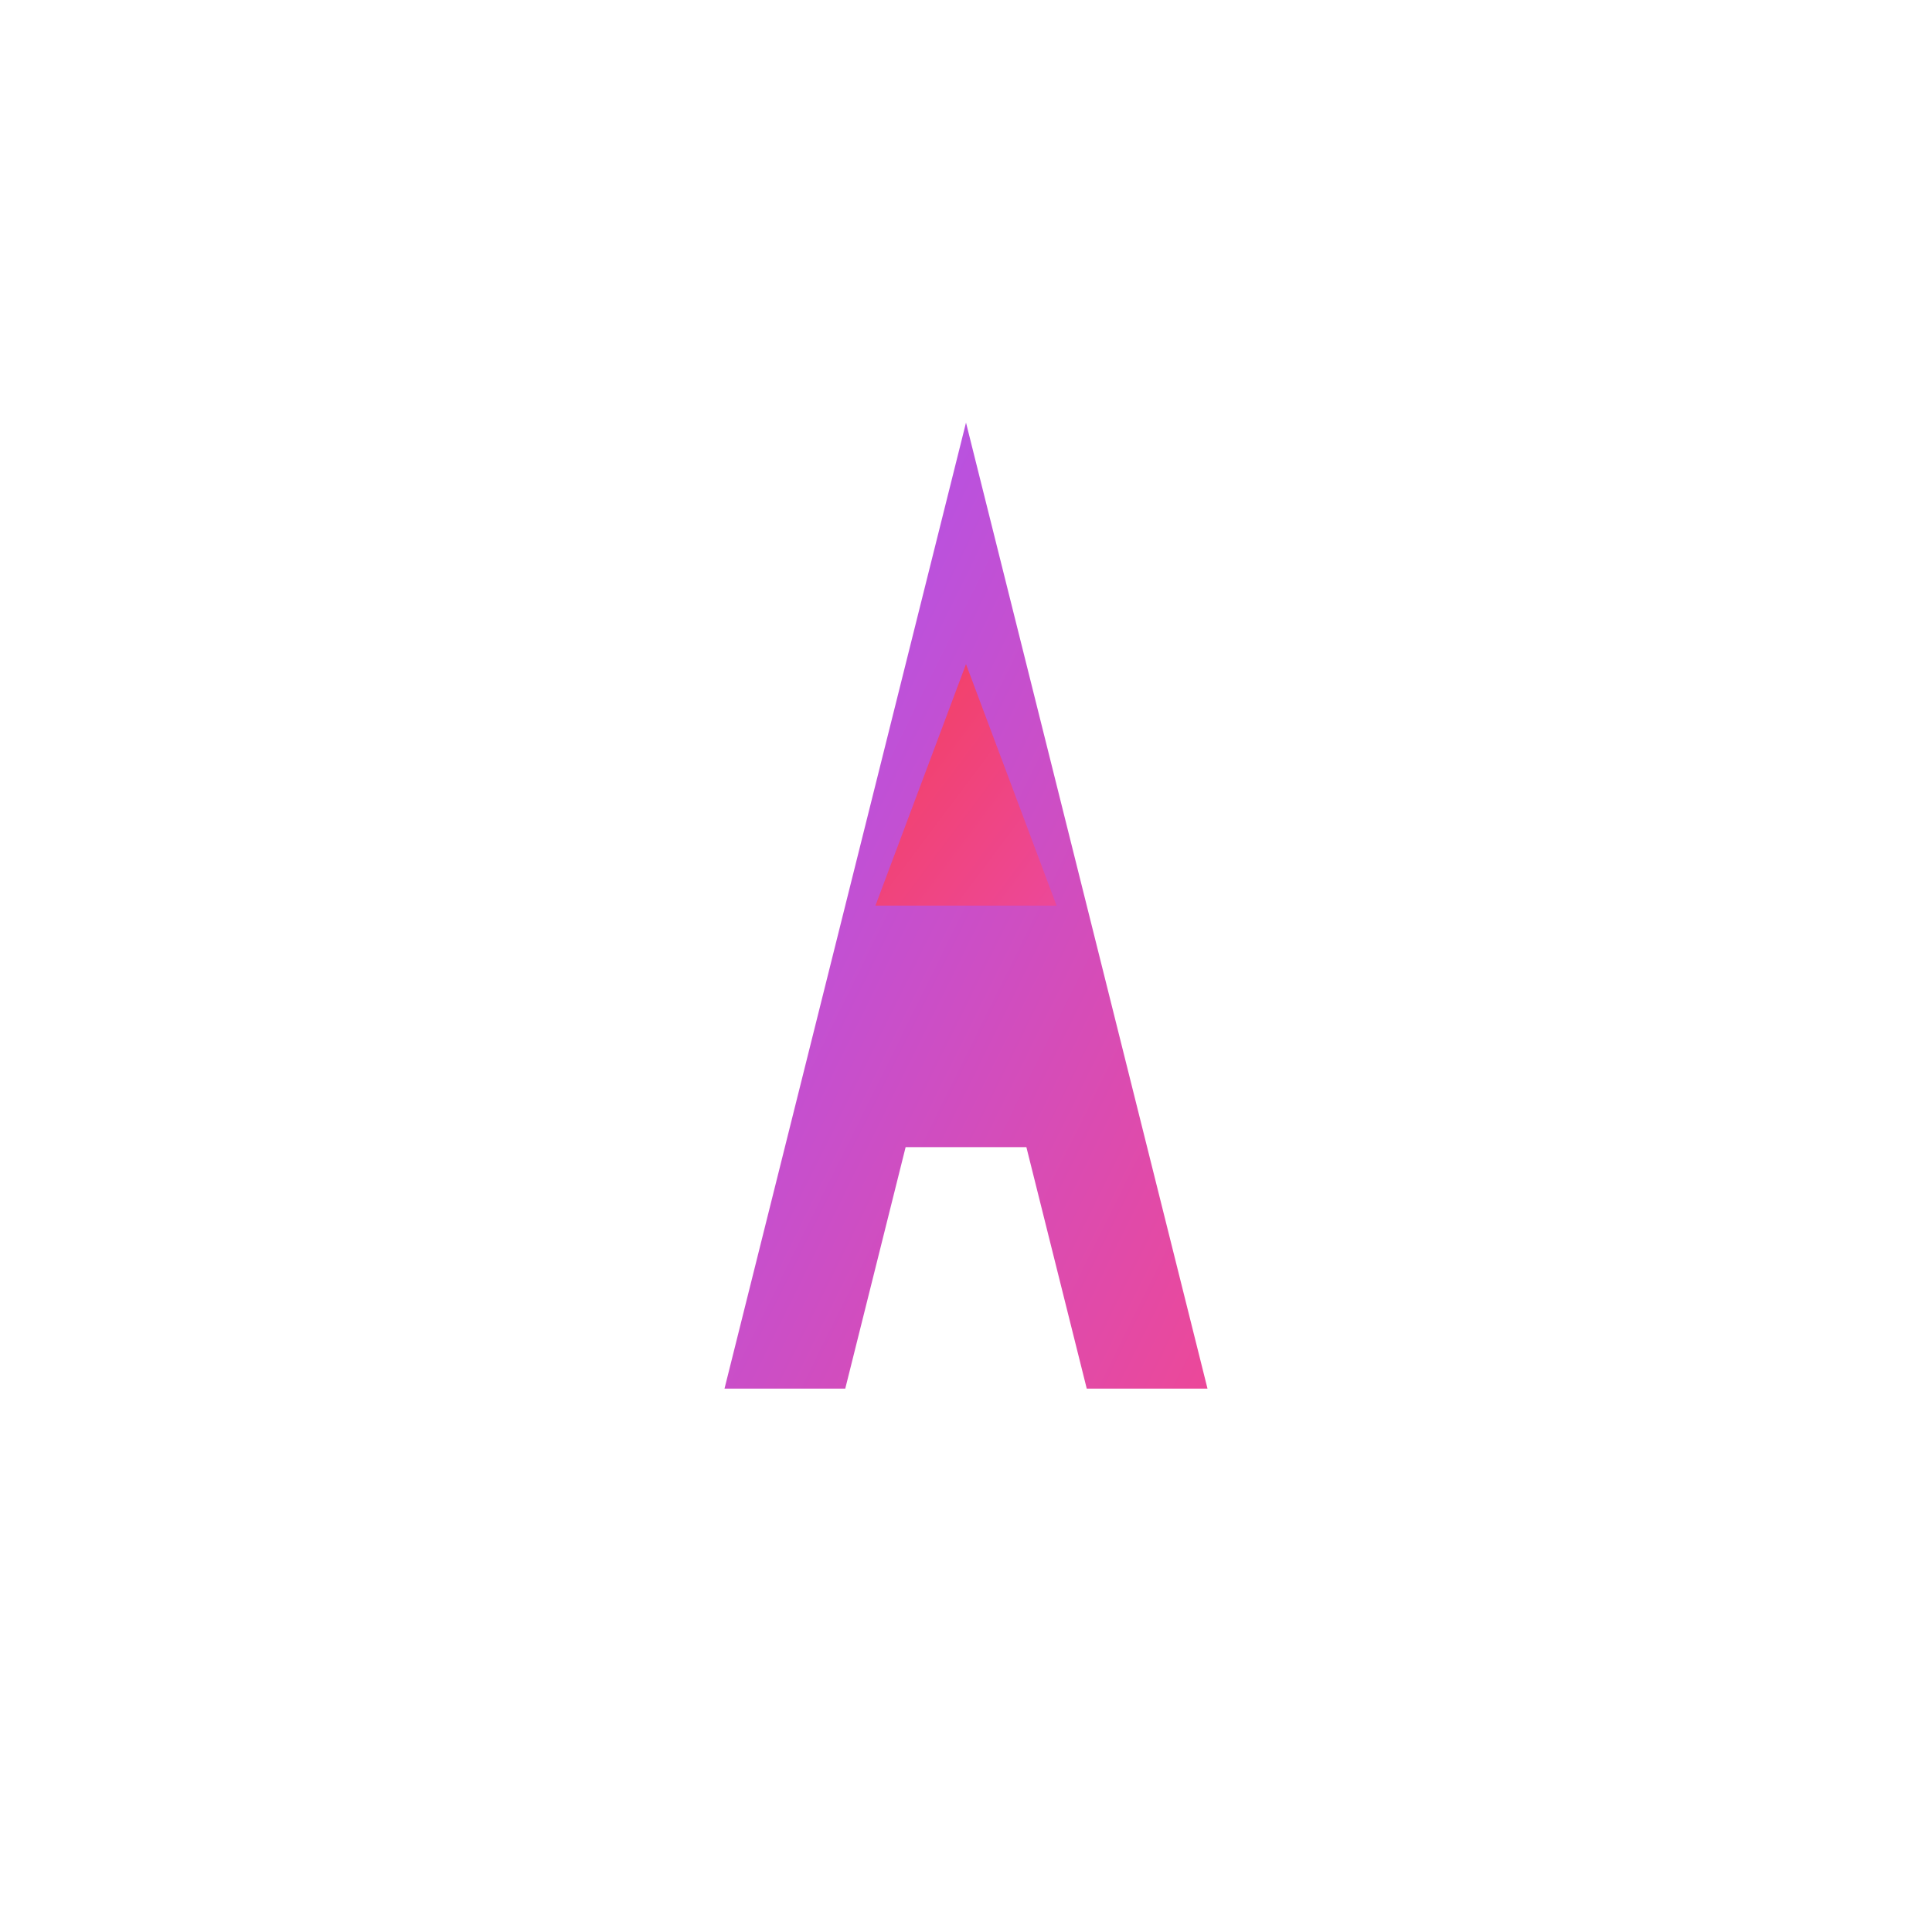
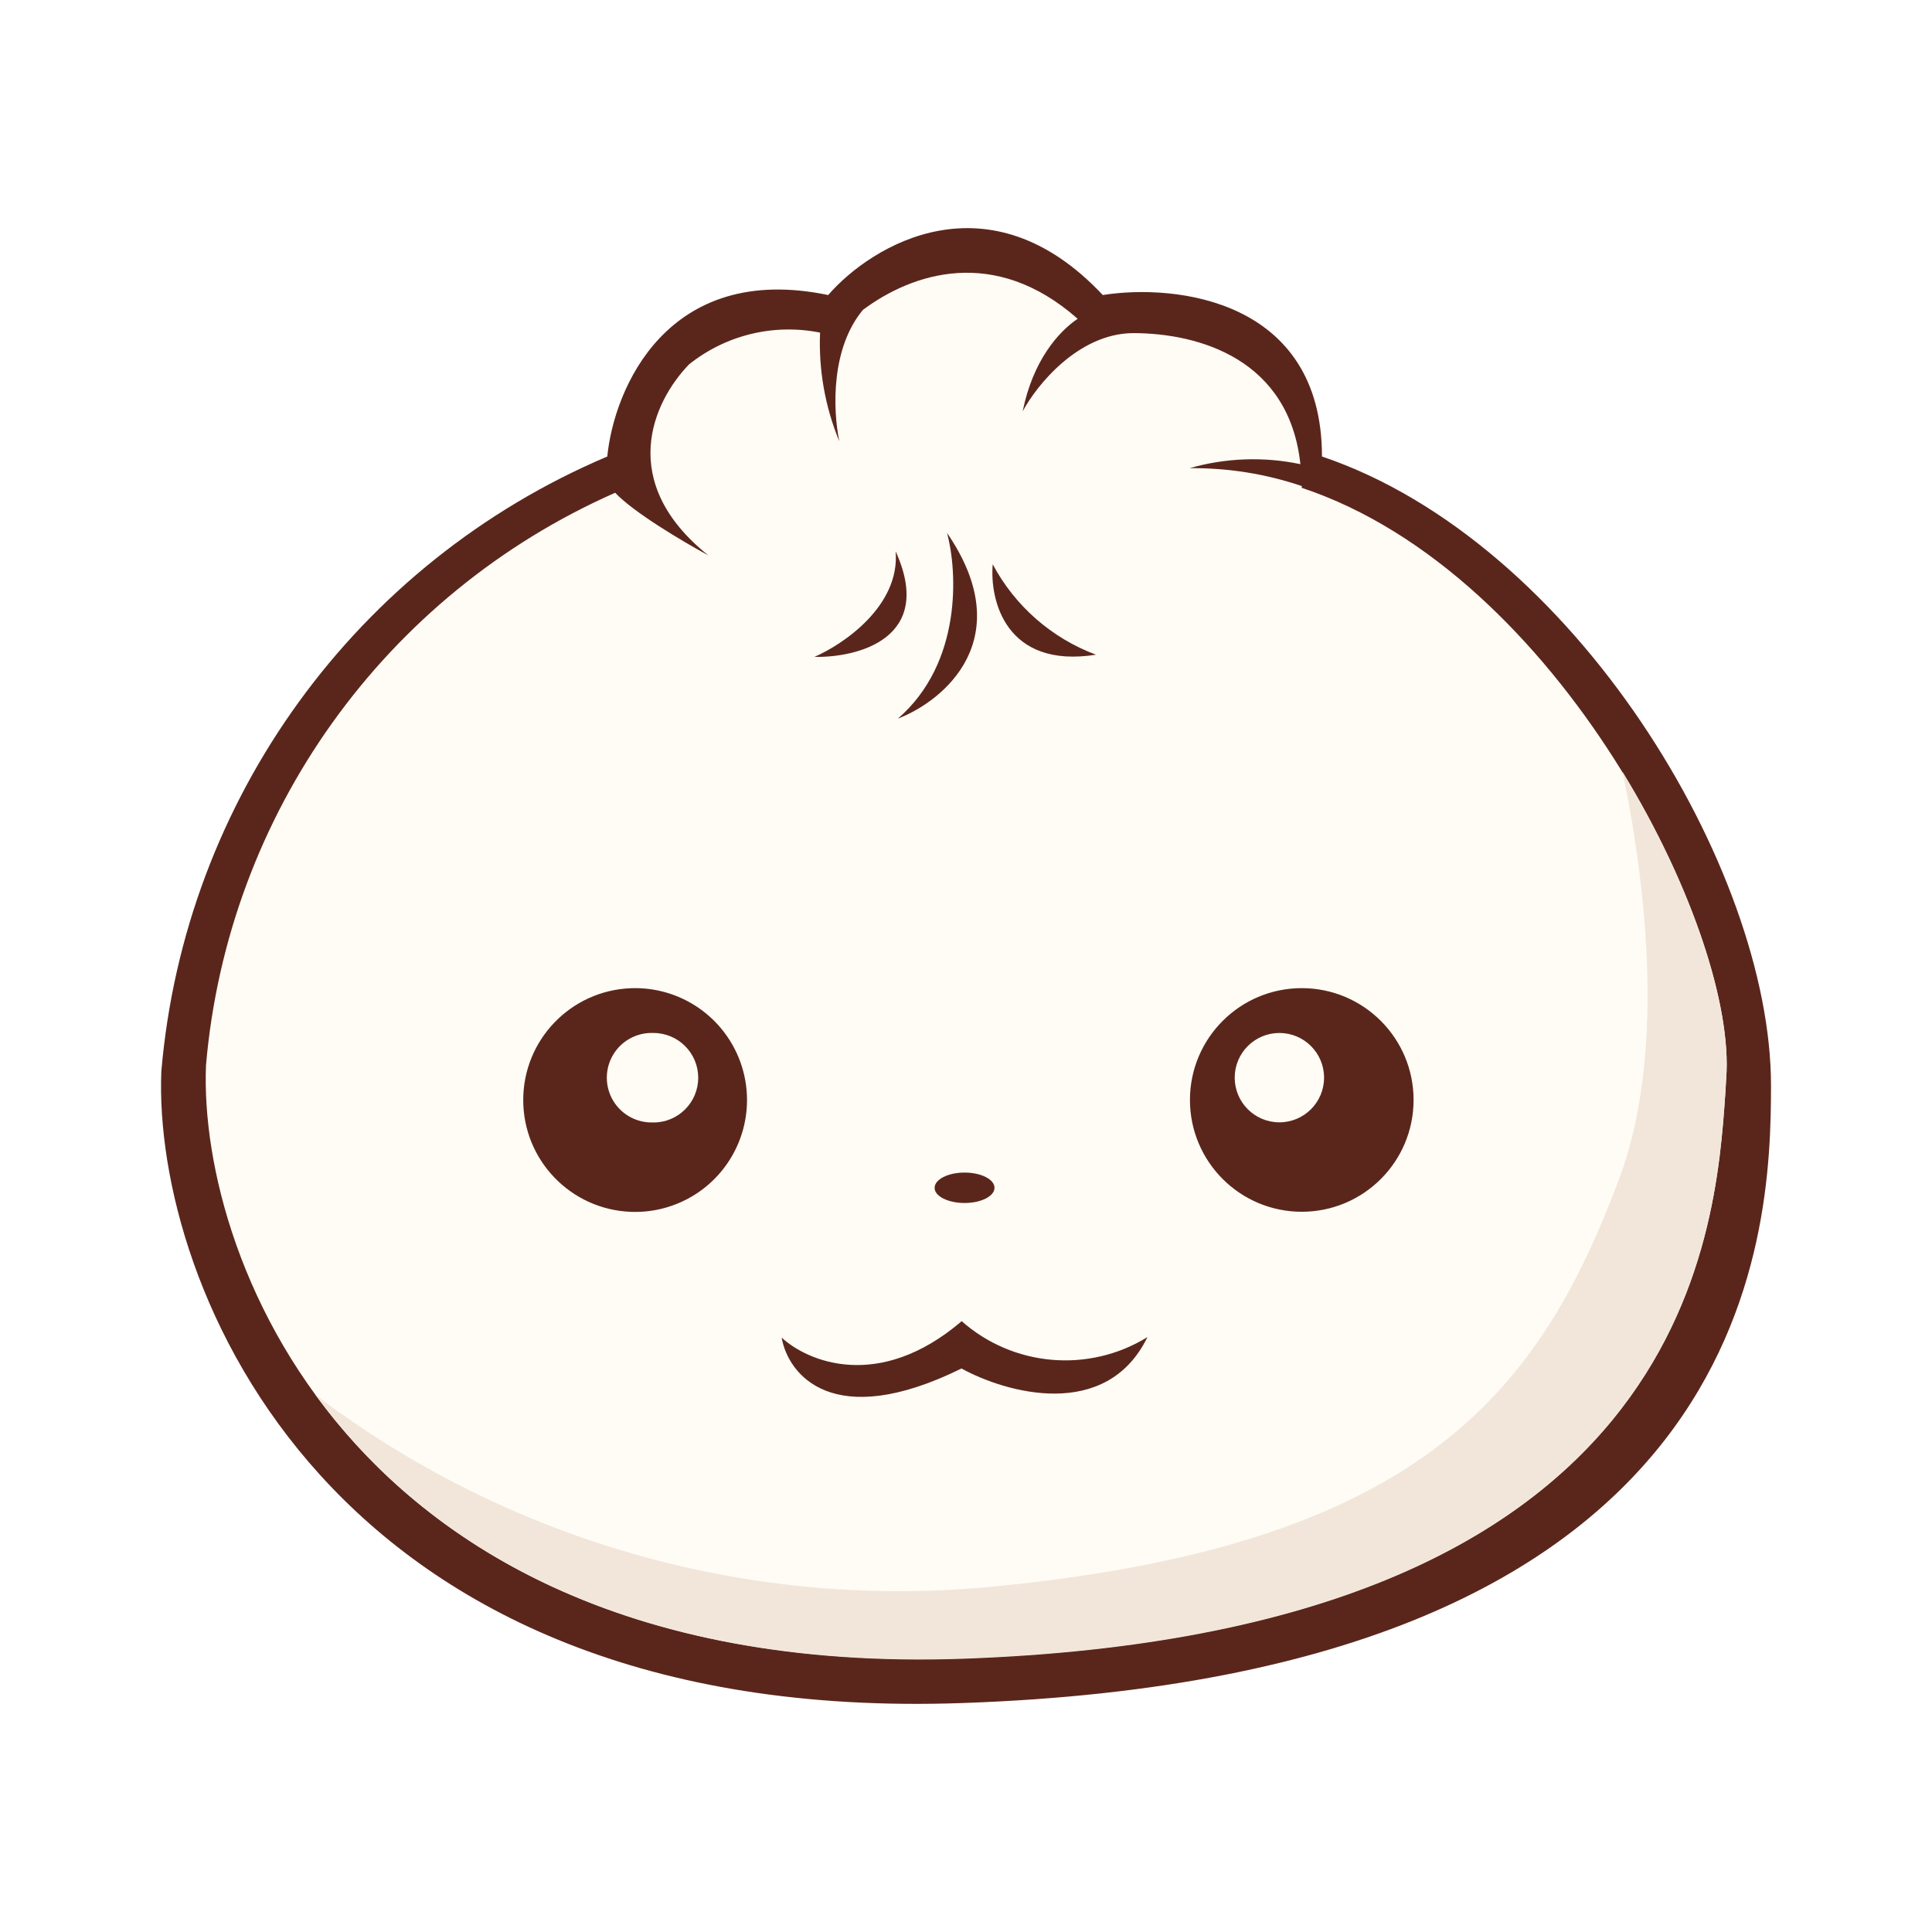
- <svg xmlns="http://www.w3.org/2000/svg" width="32" height="32" viewBox="0 0 64 64" fill="none">
-   <path d="M32 14L24 46H28L30 38H34L36 46H40L32 14Z" fill="url(#mainGradient)" />
-   <path d="M29 30H35L32 22L29 30Z" fill="url(#crossbarGradient)" />
-   <defs>
-     <linearGradient id="mainGradient" x1="0%" y1="0%" x2="100%" y2="100%">
-       <stop offset="0%" style="stop-color:#a855f7;stop-opacity:1" />
-       <stop offset="100%" style="stop-color:#ec4899;stop-opacity:1" />
-     </linearGradient>
-     <linearGradient id="crossbarGradient" x1="0%" y1="0%" x2="100%" y2="100%">
-       <stop offset="0%" style="stop-color:#f43f5e;stop-opacity:1" />
-       <stop offset="100%" style="stop-color:#ec4899;stop-opacity:1" />
-     </linearGradient>
-   </defs>
+ <svg xmlns="http://www.w3.org/2000/svg" width="512" height="512" viewBox="0 0 24 24">
+   <g fill="none">
+     <path fill="#5A261C" d="M11.949 21.156c-7.89.278-10.05-5.212-9.945-7.845a9.14 9.14 0 0 1 5.54-7.64c.082-.839.744-2.422 2.744-2.006c.544-.627 2-1.505 3.411 0c.906-.144 2.723.056 2.723 2.006C19.55 6.727 22 10.794 22 13.483c0 1.867-.178 7.334-10.051 7.673" />
+     <path fill="#FFFCF5" fill-rule="evenodd" d="M2.559 13.233c-.1 2.472 1.933 7.628 9.39 7.367c9.022-.31 9.362-5.24 9.484-7.034l.01-.172c.14-1.833-2.077-6.273-5.272-7.334v-.022a4.2 4.2 0 0 0-1.394-.222a2.86 2.86 0 0 1 1.377-.05c-.139-1.295-1.244-1.628-2.083-1.628h.005c-.683.005-1.2.65-1.372.972c.128-.633.445-.989.683-1.15c-1.033-.911-2.055-.567-2.667-.111c-.394.472-.377 1.222-.294 1.633a3.2 3.2 0 0 1-.239-1.35a1.98 1.98 0 0 0-1.628.395c-.45.466-.9 1.46.24 2.372c-.329-.178-.934-.539-1.157-.778a8.58 8.58 0 0 0-5.083 7.112m9.773-6.223c.276.518.733.918 1.283 1.123c-1.122.177-1.322-.678-1.283-1.123m-.567-.389c.128.478.189 1.612-.611 2.306c.578-.222 1.506-1 .611-2.306m-1.65 1.54c.361-.156 1.067-.634 1.011-1.312c.49 1.078-.466 1.322-1.011 1.311m-2.278 6.894a1.39 1.39 0 1 0 0-2.778a1.39 1.39 0 0 0 0 2.778m.283-1.11a.556.556 0 1 0-.005-1.112a.556.556 0 1 0 .005 1.111m6.662-.279a1.389 1.389 0 1 0 2.778 0a1.389 1.389 0 0 0-2.778 0m.556-.277a.555.555 0 1 0 1.11 0a.555.555 0 0 0-1.11 0" clip-rule="evenodd" />
+     <path fill="#F2E6DA" d="M3.92 17.328c1.345 1.844 3.829 3.422 8.035 3.278c9.018-.317 9.356-5.245 9.479-7.04l.01-.172c.068-.889-.416-2.378-1.288-3.806c.328 1.578.505 3.573-.034 5.034c-1.01 2.706-2.5 4.606-7.922 5.1a12 12 0 0 1-8.28-2.394" />
+     <path fill="#5A261C" d="M11.982 14.944c.206 0 .372-.084.372-.189c0-.104-.166-.189-.372-.189c-.205 0-.372.085-.372.19c0 .104.167.188.372.188m-.033 1.466c-1.033.884-1.922.5-2.239.206c.078.456.633 1.173 2.234.384c.555.305 1.8.656 2.31-.39a1.945 1.945 0 0 1-2.31-.2z" />
+   </g>
</svg>
